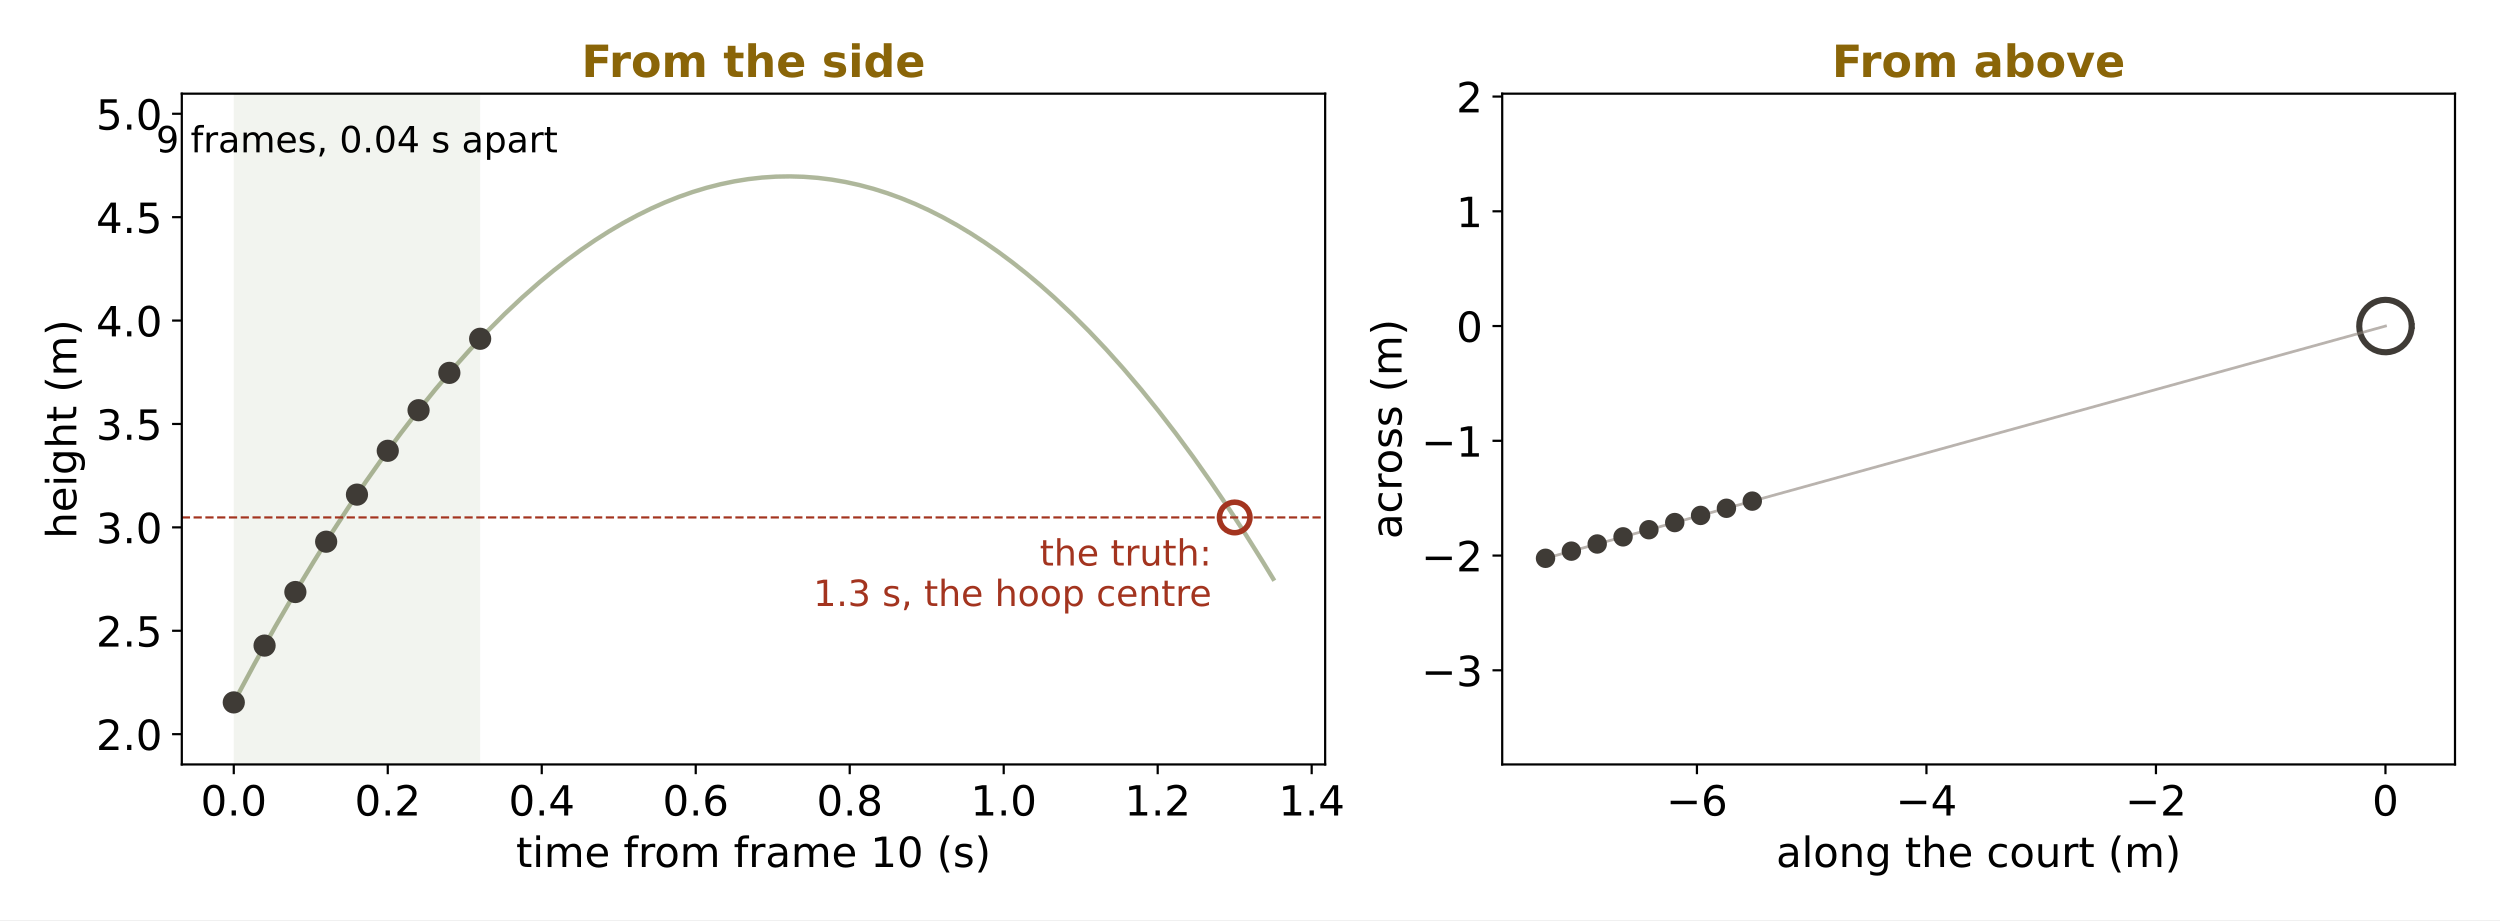
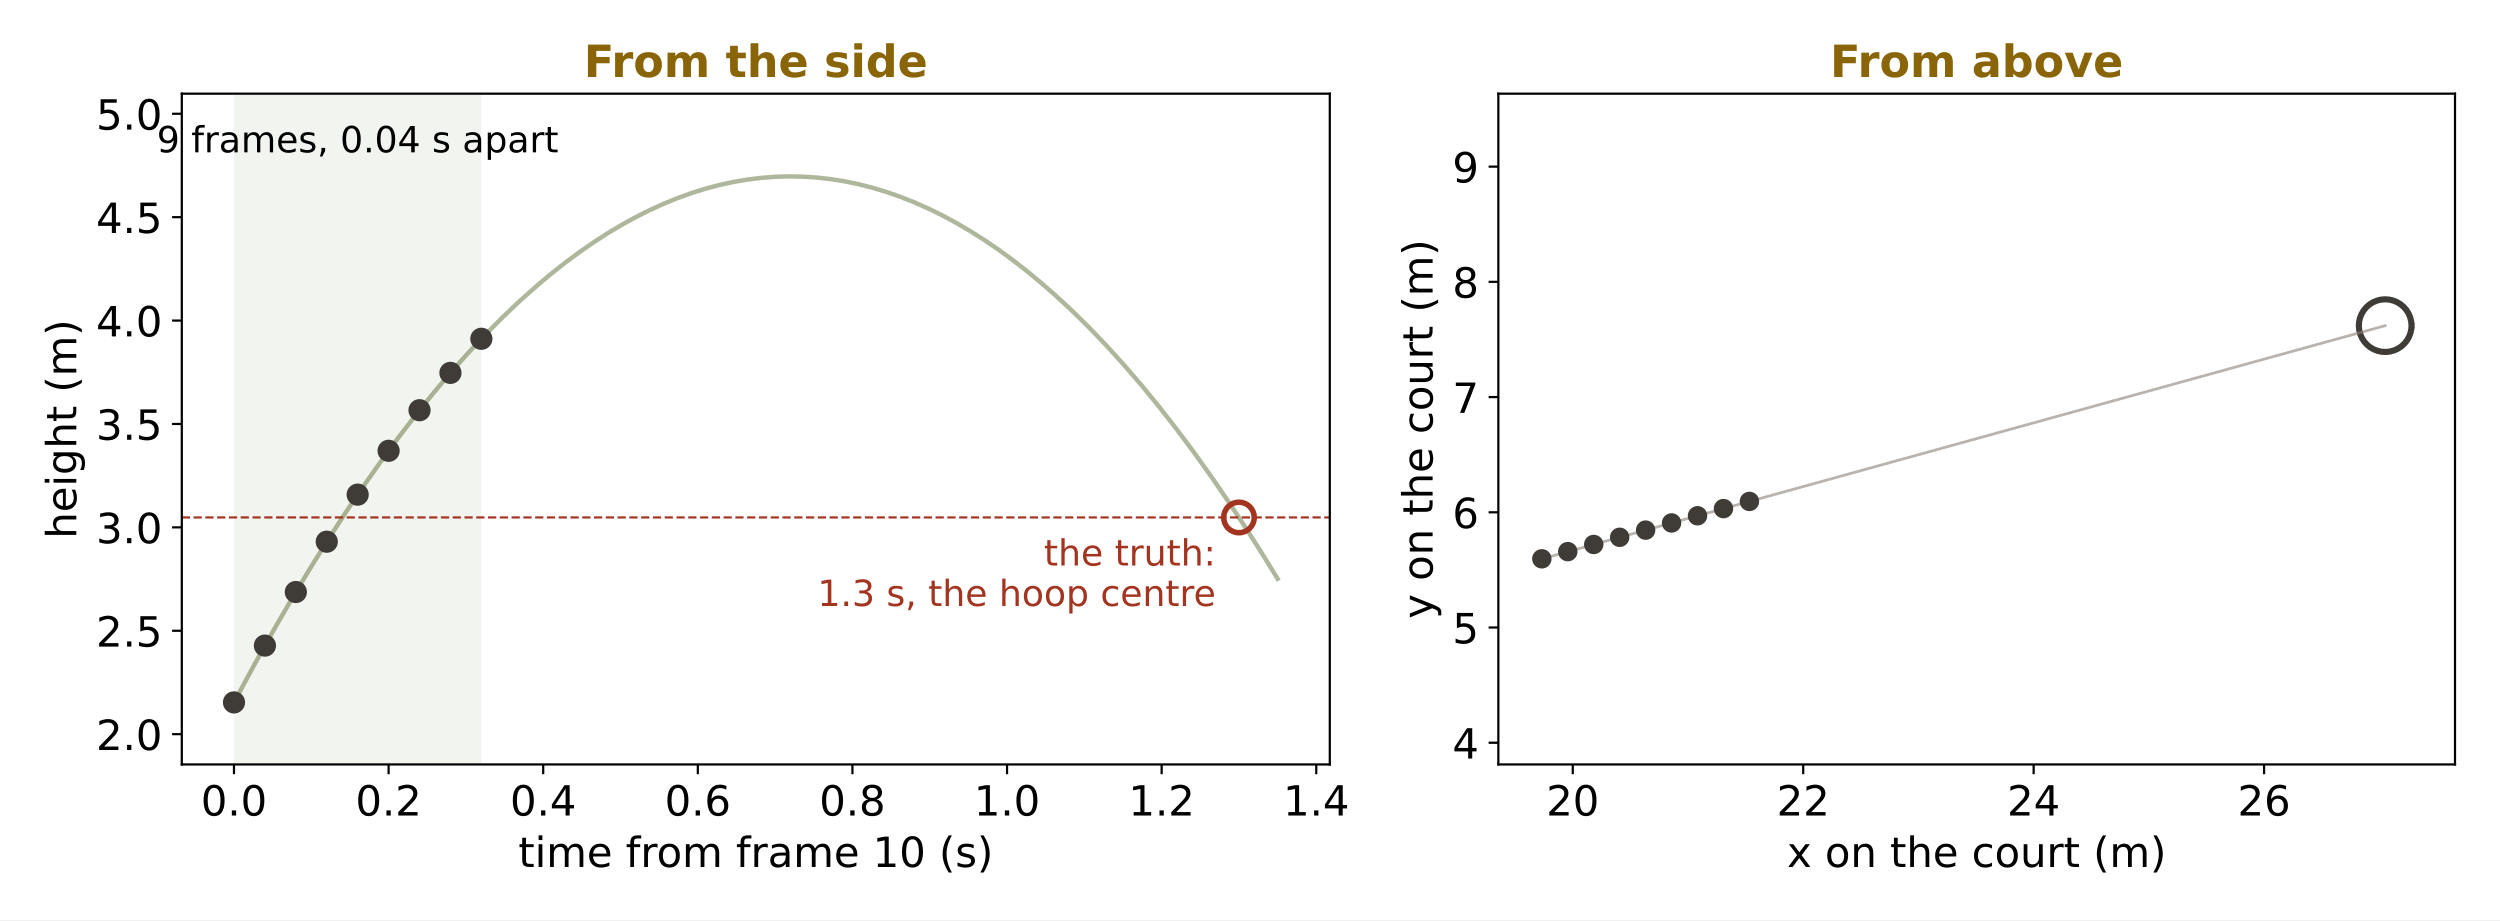
<svg xmlns="http://www.w3.org/2000/svg" xmlns:xlink="http://www.w3.org/1999/xlink" width="900pt" height="331.2pt" viewBox="0 0 900 331.2" version="1.1">
  <defs>
    <style type="text/css">*{stroke-linejoin: round; stroke-linecap: butt}</style>
  </defs>
  <g id="figure_1">
    <g id="patch_1">
      <path d="M 0 331.2  L 900 331.2  L 900 0  L 0 0  z " style="fill: #ffffff" />
    </g>
    <g id="axes_1">
      <g id="patch_2">
-         <path d="M 65.45 275.2  L 477.055 275.2  L 477.055 33.72  L 65.45 33.72  z " style="fill: #ffffff" />
+         <path d="M 65.45 275.2  L 478.725 275.2  L 478.725 33.72  L 65.45 33.72  z " style="fill: #ffffff" />
      </g>
      <g id="patch_3">
-         <path d="M 84.159 275.2  L 84.159 33.72  L 172.855 33.72  L 172.855 275.2  z " clip-path="url(#pc2a2aefcd4)" style="fill: #5f7038; opacity: 0.08" />
+         <path d="M 84.235 275.2  L 84.235 33.72  L 173.291 33.72  L 173.291 275.2  z " clip-path="url(#p730a4f634d)" style="fill: #5f7038; opacity: 0.08" />
      </g>
      <g id="matplotlib.axis_1">
        <g id="xtick_1">
          <g id="line2d_1">
            <defs>
-               <path id="m83bdca5768" d="M 0 0  L 0 3.5  " style="stroke: #000000; stroke-width: 0.8" />
+               <path id="m0d56bc822f" d="M 0 0  L 0 3.5  " style="stroke: #000000; stroke-width: 0.8" />
            </defs>
            <g>
-               <use xlink:href="#m83bdca5768" x="84.159" y="275.2" style="stroke: #000000; stroke-width: 0.8" />
+               <use xlink:href="#m0d56bc822f" x="84.235" y="275.2" style="stroke: #000000; stroke-width: 0.8" />
            </g>
          </g>
          <g id="text_1">
-             <text style="font: 15px 'DejaVu Sans', 'Bitstream Vera Sans', 'Computer Modern Sans Serif', 'Lucida Grande', 'Verdana', 'Geneva', 'Lucid', 'Arial', 'Helvetica', 'Avant Garde', sans-serif; text-anchor: middle" x="84.159" y="293.598" transform="rotate(-0 84.15934 293.5977)">0.0</text>
+             <text style="font: 15px 'DejaVu Sans', 'Bitstream Vera Sans', 'Computer Modern Sans Serif', 'Lucida Grande', 'Verdana', 'Geneva', 'Lucid', 'Arial', 'Helvetica', 'Avant Garde', sans-serif; text-anchor: middle" x="84.235" y="293.598" transform="rotate(-0 84.23521 293.5977)">0.0</text>
          </g>
        </g>
        <g id="xtick_2">
          <g id="line2d_2">
            <g>
-               <use xlink:href="#m83bdca5768" x="139.594" y="275.2" style="stroke: #000000; stroke-width: 0.8" />
+               <use xlink:href="#m0d56bc822f" x="139.895" y="275.2" style="stroke: #000000; stroke-width: 0.8" />
            </g>
          </g>
          <g id="text_2">
-             <text style="font: 15px 'DejaVu Sans', 'Bitstream Vera Sans', 'Computer Modern Sans Serif', 'Lucida Grande', 'Verdana', 'Geneva', 'Lucid', 'Arial', 'Helvetica', 'Avant Garde', sans-serif; text-anchor: middle" x="139.594" y="293.598" transform="rotate(-0 139.5944 293.5977)">0.2</text>
+             <text style="font: 15px 'DejaVu Sans', 'Bitstream Vera Sans', 'Computer Modern Sans Serif', 'Lucida Grande', 'Verdana', 'Geneva', 'Lucid', 'Arial', 'Helvetica', 'Avant Garde', sans-serif; text-anchor: middle" x="139.895" y="293.598" transform="rotate(-0 139.8951 293.5977)">0.2</text>
          </g>
        </g>
        <g id="xtick_3">
          <g id="line2d_3">
            <g>
-               <use xlink:href="#m83bdca5768" x="195.029" y="275.2" style="stroke: #000000; stroke-width: 0.8" />
+               <use xlink:href="#m0d56bc822f" x="195.555" y="275.2" style="stroke: #000000; stroke-width: 0.8" />
            </g>
          </g>
          <g id="text_3">
-             <text style="font: 15px 'DejaVu Sans', 'Bitstream Vera Sans', 'Computer Modern Sans Serif', 'Lucida Grande', 'Verdana', 'Geneva', 'Lucid', 'Arial', 'Helvetica', 'Avant Garde', sans-serif; text-anchor: middle" x="195.029" y="293.598" transform="rotate(-0 195.0295 293.5977)">0.4</text>
+             <text style="font: 15px 'DejaVu Sans', 'Bitstream Vera Sans', 'Computer Modern Sans Serif', 'Lucida Grande', 'Verdana', 'Geneva', 'Lucid', 'Arial', 'Helvetica', 'Avant Garde', sans-serif; text-anchor: middle" x="195.555" y="293.598" transform="rotate(-0 195.5549 293.5977)">0.4</text>
          </g>
        </g>
        <g id="xtick_4">
          <g id="line2d_4">
            <g>
-               <use xlink:href="#m83bdca5768" x="250.465" y="275.2" style="stroke: #000000; stroke-width: 0.8" />
+               <use xlink:href="#m0d56bc822f" x="251.215" y="275.2" style="stroke: #000000; stroke-width: 0.8" />
            </g>
          </g>
          <g id="text_4">
-             <text style="font: 15px 'DejaVu Sans', 'Bitstream Vera Sans', 'Computer Modern Sans Serif', 'Lucida Grande', 'Verdana', 'Geneva', 'Lucid', 'Arial', 'Helvetica', 'Avant Garde', sans-serif; text-anchor: middle" x="250.465" y="293.598" transform="rotate(-0 250.4646 293.5977)">0.6</text>
+             <text style="font: 15px 'DejaVu Sans', 'Bitstream Vera Sans', 'Computer Modern Sans Serif', 'Lucida Grande', 'Verdana', 'Geneva', 'Lucid', 'Arial', 'Helvetica', 'Avant Garde', sans-serif; text-anchor: middle" x="251.215" y="293.598" transform="rotate(-0 251.2148 293.5977)">0.6</text>
          </g>
        </g>
        <g id="xtick_5">
          <g id="line2d_5">
            <g>
-               <use xlink:href="#m83bdca5768" x="305.9" y="275.2" style="stroke: #000000; stroke-width: 0.8" />
+               <use xlink:href="#m0d56bc822f" x="306.875" y="275.2" style="stroke: #000000; stroke-width: 0.8" />
            </g>
          </g>
          <g id="text_5">
-             <text style="font: 15px 'DejaVu Sans', 'Bitstream Vera Sans', 'Computer Modern Sans Serif', 'Lucida Grande', 'Verdana', 'Geneva', 'Lucid', 'Arial', 'Helvetica', 'Avant Garde', sans-serif; text-anchor: middle" x="305.9" y="293.598" transform="rotate(-0 305.8997 293.5977)">0.8</text>
+             <text style="font: 15px 'DejaVu Sans', 'Bitstream Vera Sans', 'Computer Modern Sans Serif', 'Lucida Grande', 'Verdana', 'Geneva', 'Lucid', 'Arial', 'Helvetica', 'Avant Garde', sans-serif; text-anchor: middle" x="306.875" y="293.598" transform="rotate(-0 306.8747 293.5977)">0.8</text>
          </g>
        </g>
        <g id="xtick_6">
          <g id="line2d_6">
            <g>
-               <use xlink:href="#m83bdca5768" x="361.335" y="275.2" style="stroke: #000000; stroke-width: 0.8" />
+               <use xlink:href="#m0d56bc822f" x="362.535" y="275.2" style="stroke: #000000; stroke-width: 0.8" />
            </g>
          </g>
          <g id="text_6">
-             <text style="font: 15px 'DejaVu Sans', 'Bitstream Vera Sans', 'Computer Modern Sans Serif', 'Lucida Grande', 'Verdana', 'Geneva', 'Lucid', 'Arial', 'Helvetica', 'Avant Garde', sans-serif; text-anchor: middle" x="361.335" y="293.598" transform="rotate(-0 361.3347 293.5977)">1.0</text>
+             <text style="font: 15px 'DejaVu Sans', 'Bitstream Vera Sans', 'Computer Modern Sans Serif', 'Lucida Grande', 'Verdana', 'Geneva', 'Lucid', 'Arial', 'Helvetica', 'Avant Garde', sans-serif; text-anchor: middle" x="362.535" y="293.598" transform="rotate(-0 362.5346 293.5977)">1.0</text>
          </g>
        </g>
        <g id="xtick_7">
          <g id="line2d_7">
            <g>
-               <use xlink:href="#m83bdca5768" x="416.77" y="275.2" style="stroke: #000000; stroke-width: 0.8" />
+               <use xlink:href="#m0d56bc822f" x="418.194" y="275.2" style="stroke: #000000; stroke-width: 0.8" />
            </g>
          </g>
          <g id="text_7">
-             <text style="font: 15px 'DejaVu Sans', 'Bitstream Vera Sans', 'Computer Modern Sans Serif', 'Lucida Grande', 'Verdana', 'Geneva', 'Lucid', 'Arial', 'Helvetica', 'Avant Garde', sans-serif; text-anchor: middle" x="416.77" y="293.598" transform="rotate(-0 416.7698 293.5977)">1.2</text>
+             <text style="font: 15px 'DejaVu Sans', 'Bitstream Vera Sans', 'Computer Modern Sans Serif', 'Lucida Grande', 'Verdana', 'Geneva', 'Lucid', 'Arial', 'Helvetica', 'Avant Garde', sans-serif; text-anchor: middle" x="418.194" y="293.598" transform="rotate(-0 418.1944 293.5977)">1.2</text>
          </g>
        </g>
        <g id="xtick_8">
          <g id="line2d_8">
            <g>
-               <use xlink:href="#m83bdca5768" x="472.205" y="275.2" style="stroke: #000000; stroke-width: 0.8" />
+               <use xlink:href="#m0d56bc822f" x="473.854" y="275.2" style="stroke: #000000; stroke-width: 0.8" />
            </g>
          </g>
          <g id="text_8">
-             <text style="font: 15px 'DejaVu Sans', 'Bitstream Vera Sans', 'Computer Modern Sans Serif', 'Lucida Grande', 'Verdana', 'Geneva', 'Lucid', 'Arial', 'Helvetica', 'Avant Garde', sans-serif; text-anchor: middle" x="472.205" y="293.598" transform="rotate(-0 472.2049 293.5977)">1.4</text>
+             <text style="font: 15px 'DejaVu Sans', 'Bitstream Vera Sans', 'Computer Modern Sans Serif', 'Lucida Grande', 'Verdana', 'Geneva', 'Lucid', 'Arial', 'Helvetica', 'Avant Garde', sans-serif; text-anchor: middle" x="473.854" y="293.598" transform="rotate(-0 473.8543 293.5977)">1.4</text>
          </g>
        </g>
        <g id="text_9">
-           <text style="font: 15px 'DejaVu Sans', 'Bitstream Vera Sans', 'Computer Modern Sans Serif', 'Lucida Grande', 'Verdana', 'Geneva', 'Lucid', 'Arial', 'Helvetica', 'Avant Garde', sans-serif; text-anchor: middle" x="271.253" y="312.115" transform="rotate(-0 271.2527 312.1148)">time from frame 10 (s)</text>
+           <text style="font: 15px 'DejaVu Sans', 'Bitstream Vera Sans', 'Computer Modern Sans Serif', 'Lucida Grande', 'Verdana', 'Geneva', 'Lucid', 'Arial', 'Helvetica', 'Avant Garde', sans-serif; text-anchor: middle" x="272.087" y="312.115" transform="rotate(-0 272.0873 312.1148)">time from frame 10 (s)</text>
        </g>
      </g>
      <g id="matplotlib.axis_2">
        <g id="ytick_1">
          <g id="line2d_9">
            <defs>
-               <path id="m810414bb40" d="M 0 0  L -3.5 0  " style="stroke: #000000; stroke-width: 0.8" />
+               <path id="me3e5ea6630" d="M 0 0  L -3.5 0  " style="stroke: #000000; stroke-width: 0.8" />
            </defs>
            <g>
-               <use xlink:href="#m810414bb40" x="65.45" y="264.301" style="stroke: #000000; stroke-width: 0.8" />
+               <use xlink:href="#me3e5ea6630" x="65.45" y="264.301" style="stroke: #000000; stroke-width: 0.8" />
            </g>
          </g>
          <g id="text_10">
            <text style="font: 15px 'DejaVu Sans', 'Bitstream Vera Sans', 'Computer Modern Sans Serif', 'Lucida Grande', 'Verdana', 'Geneva', 'Lucid', 'Arial', 'Helvetica', 'Avant Garde', sans-serif; text-anchor: end" x="58.45" y="270" transform="rotate(-0 58.45 269.9999)">2.0</text>
          </g>
        </g>
        <g id="ytick_2">
          <g id="line2d_10">
            <g>
-               <use xlink:href="#m810414bb40" x="65.45" y="227.078" style="stroke: #000000; stroke-width: 0.8" />
+               <use xlink:href="#me3e5ea6630" x="65.45" y="227.078" style="stroke: #000000; stroke-width: 0.8" />
            </g>
          </g>
          <g id="text_11">
            <text style="font: 15px 'DejaVu Sans', 'Bitstream Vera Sans', 'Computer Modern Sans Serif', 'Lucida Grande', 'Verdana', 'Geneva', 'Lucid', 'Arial', 'Helvetica', 'Avant Garde', sans-serif; text-anchor: end" x="58.45" y="232.777" transform="rotate(-0 58.45 232.7769)">2.5</text>
          </g>
        </g>
        <g id="ytick_3">
          <g id="line2d_11">
            <g>
-               <use xlink:href="#m810414bb40" x="65.45" y="189.855" style="stroke: #000000; stroke-width: 0.8" />
+               <use xlink:href="#me3e5ea6630" x="65.45" y="189.855" style="stroke: #000000; stroke-width: 0.8" />
            </g>
          </g>
          <g id="text_12">
            <text style="font: 15px 'DejaVu Sans', 'Bitstream Vera Sans', 'Computer Modern Sans Serif', 'Lucida Grande', 'Verdana', 'Geneva', 'Lucid', 'Arial', 'Helvetica', 'Avant Garde', sans-serif; text-anchor: end" x="58.45" y="195.554" transform="rotate(-0 58.45 195.5538)">3.0</text>
          </g>
        </g>
        <g id="ytick_4">
          <g id="line2d_12">
            <g>
-               <use xlink:href="#m810414bb40" x="65.45" y="152.632" style="stroke: #000000; stroke-width: 0.8" />
+               <use xlink:href="#me3e5ea6630" x="65.45" y="152.632" style="stroke: #000000; stroke-width: 0.8" />
            </g>
          </g>
          <g id="text_13">
            <text style="font: 15px 'DejaVu Sans', 'Bitstream Vera Sans', 'Computer Modern Sans Serif', 'Lucida Grande', 'Verdana', 'Geneva', 'Lucid', 'Arial', 'Helvetica', 'Avant Garde', sans-serif; text-anchor: end" x="58.45" y="158.331" transform="rotate(-0 58.45 158.3307)">3.5</text>
          </g>
        </g>
        <g id="ytick_5">
          <g id="line2d_13">
            <g>
-               <use xlink:href="#m810414bb40" x="65.45" y="115.409" style="stroke: #000000; stroke-width: 0.8" />
+               <use xlink:href="#me3e5ea6630" x="65.45" y="115.409" style="stroke: #000000; stroke-width: 0.8" />
            </g>
          </g>
          <g id="text_14">
            <text style="font: 15px 'DejaVu Sans', 'Bitstream Vera Sans', 'Computer Modern Sans Serif', 'Lucida Grande', 'Verdana', 'Geneva', 'Lucid', 'Arial', 'Helvetica', 'Avant Garde', sans-serif; text-anchor: end" x="58.45" y="121.108" transform="rotate(-0 58.45 121.1077)">4.0</text>
          </g>
        </g>
        <g id="ytick_6">
          <g id="line2d_14">
            <g>
-               <use xlink:href="#m810414bb40" x="65.45" y="78.186" style="stroke: #000000; stroke-width: 0.8" />
+               <use xlink:href="#me3e5ea6630" x="65.45" y="78.186" style="stroke: #000000; stroke-width: 0.8" />
            </g>
          </g>
          <g id="text_15">
            <text style="font: 15px 'DejaVu Sans', 'Bitstream Vera Sans', 'Computer Modern Sans Serif', 'Lucida Grande', 'Verdana', 'Geneva', 'Lucid', 'Arial', 'Helvetica', 'Avant Garde', sans-serif; text-anchor: end" x="58.45" y="83.885" transform="rotate(-0 58.45 83.88461)">4.5</text>
          </g>
        </g>
        <g id="ytick_7">
          <g id="line2d_15">
            <g>
-               <use xlink:href="#m810414bb40" x="65.45" y="40.963" style="stroke: #000000; stroke-width: 0.8" />
+               <use xlink:href="#me3e5ea6630" x="65.45" y="40.963" style="stroke: #000000; stroke-width: 0.8" />
            </g>
          </g>
          <g id="text_16">
            <text style="font: 15px 'DejaVu Sans', 'Bitstream Vera Sans', 'Computer Modern Sans Serif', 'Lucida Grande', 'Verdana', 'Geneva', 'Lucid', 'Arial', 'Helvetica', 'Avant Garde', sans-serif; text-anchor: end" x="58.45" y="46.662" transform="rotate(-0 58.45 46.66155)">5.0</text>
          </g>
        </g>
        <g id="text_17">
          <text style="font: 15px 'DejaVu Sans', 'Bitstream Vera Sans', 'Computer Modern Sans Serif', 'Lucida Grande', 'Verdana', 'Geneva', 'Lucid', 'Arial', 'Helvetica', 'Avant Garde', sans-serif; text-anchor: middle" x="27.476" y="154.46" transform="rotate(-90 27.47578 154.46)">height (m)</text>
        </g>
      </g>
      <g id="line2d_16">
-         <path d="M 84.159 252.866  L 91.668 238.887  L 99.177 225.443  L 106.686 212.536  L 112.943 202.189  L 119.2 192.214  L 125.458 182.612  L 131.715 173.381  L 137.972 164.523  L 144.229 156.037  L 150.487 147.924  L 156.744 140.182  L 163.001 132.813  L 169.259 125.816  L 175.516 119.191  L 181.773 112.939  L 188.031 107.058  L 194.288 101.55  L 199.294 97.411  L 204.3 93.511  L 209.305 89.849  L 214.311 86.425  L 219.317 83.239  L 224.323 80.291  L 229.329 77.582  L 234.335 75.111  L 239.34 72.878  L 244.346 70.883  L 249.352 69.126  L 254.358 67.608  L 259.364 66.328  L 264.37 65.286  L 269.376 64.482  L 274.381 63.917  L 279.387 63.589  L 284.393 63.5  L 289.399 63.649  L 294.405 64.037  L 299.411 64.662  L 304.416 65.526  L 309.422 66.628  L 314.428 67.968  L 319.434 69.547  L 324.44 71.363  L 329.446 73.418  L 334.451 75.711  L 339.457 78.242  L 344.463 81.011  L 349.469 84.019  L 354.475 87.265  L 359.481 90.749  L 364.487 94.471  L 369.492 98.432  L 374.498 102.63  L 379.504 107.067  L 385.761 112.948  L 392.019 119.201  L 398.276 125.827  L 404.533 132.825  L 410.791 140.194  L 417.048 147.936  L 423.305 156.051  L 429.563 164.537  L 435.82 173.396  L 442.077 182.627  L 448.334 192.23  L 454.592 202.205  L 458.346 208.369  L 458.346 208.369  " clip-path="url(#pc2a2aefcd4)" style="fill: none; stroke: #5f7038; stroke-opacity: 0.5; stroke-width: 1.6; stroke-linecap: square" />
+         <path d="M 84.235 252.866  L 91.774 238.887  L 99.314 225.443  L 105.596 214.65  L 111.879 204.228  L 118.162 194.179  L 124.444 184.502  L 130.727 175.198  L 137.01 166.265  L 143.292 157.705  L 149.575 149.517  L 155.858 141.701  L 162.14 134.257  L 168.423 127.186  L 174.706 120.486  L 180.988 114.159  L 187.271 108.204  L 193.554 102.622  L 198.58 98.423  L 203.606 94.464  L 208.632 90.742  L 213.658 87.258  L 218.685 84.013  L 223.711 81.006  L 228.737 78.237  L 233.763 75.706  L 238.789 73.414  L 243.815 71.359  L 248.841 69.543  L 253.868 67.965  L 258.894 66.626  L 263.92 65.524  L 268.946 64.661  L 273.972 64.036  L 278.998 63.649  L 284.024 63.5  L 289.051 63.59  L 294.077 63.918  L 299.103 64.484  L 304.129 65.288  L 309.155 66.33  L 314.181 67.611  L 319.207 69.13  L 324.233 70.887  L 329.26 72.882  L 334.286 75.115  L 339.312 77.587  L 344.338 80.297  L 349.364 83.245  L 354.39 86.431  L 359.416 89.856  L 364.443 93.518  L 369.469 97.419  L 374.495 101.558  L 379.521 105.936  L 385.804 111.742  L 392.086 117.921  L 398.369 124.472  L 404.652 131.395  L 410.934 138.691  L 417.217 146.358  L 423.5 154.398  L 429.782 162.81  L 436.065 171.594  L 442.348 180.751  L 448.631 190.279  L 454.913 200.18  L 459.939 208.369  L 459.939 208.369  " clip-path="url(#p730a4f634d)" style="fill: none; stroke: #5f7038; stroke-opacity: 0.5; stroke-width: 1.6; stroke-linecap: square" />
      </g>
      <g id="line2d_17">
        <defs>
-           <path id="mb8d3b32d25" d="M 0 3.5  C 0.928 3.5 1.819 3.131 2.475 2.475  C 3.131 1.819 3.5 0.928 3.5 0  C 3.5 -0.928 3.131 -1.819 2.475 -2.475  C 1.819 -3.131 0.928 -3.5 0 -3.5  C -0.928 -3.5 -1.819 -3.131 -2.475 -2.475  C -3.131 -1.819 -3.5 -0.928 -3.5 0  C -3.5 0.928 -3.131 1.819 -2.475 2.475  C -1.819 3.131 -0.928 3.5 0 3.5  z " style="stroke: #3f3b36" />
+           <path id="m21674c25de" d="M 0 3.5  C 0.928 3.5 1.819 3.131 2.475 2.475  C 3.131 1.819 3.5 0.928 3.5 0  C 3.5 -0.928 3.131 -1.819 2.475 -2.475  C 1.819 -3.131 0.928 -3.5 0 -3.5  C -0.928 -3.5 -1.819 -3.131 -2.475 -2.475  C -3.131 -1.819 -3.5 -0.928 -3.5 0  C -3.5 0.928 -3.131 1.819 -2.475 2.475  C -1.819 3.131 -0.928 3.5 0 3.5  z " style="stroke: #3f3b36" />
        </defs>
-         <g clip-path="url(#pc2a2aefcd4)">
-           <use xlink:href="#mb8d3b32d25" x="84.159" y="252.866" style="fill: #3f3b36; stroke: #3f3b36" />
-           <use xlink:href="#mb8d3b32d25" x="95.246" y="232.413" style="fill: #3f3b36; stroke: #3f3b36" />
-           <use xlink:href="#mb8d3b32d25" x="106.333" y="213.129" style="fill: #3f3b36; stroke: #3f3b36" />
-           <use xlink:href="#mb8d3b32d25" x="117.42" y="195.013" style="fill: #3f3b36; stroke: #3f3b36" />
-           <use xlink:href="#mb8d3b32d25" x="128.507" y="178.066" style="fill: #3f3b36; stroke: #3f3b36" />
-           <use xlink:href="#mb8d3b32d25" x="139.594" y="162.288" style="fill: #3f3b36; stroke: #3f3b36" />
-           <use xlink:href="#mb8d3b32d25" x="150.681" y="147.677" style="fill: #3f3b36; stroke: #3f3b36" />
-           <use xlink:href="#mb8d3b32d25" x="161.768" y="134.236" style="fill: #3f3b36; stroke: #3f3b36" />
-           <use xlink:href="#mb8d3b32d25" x="172.855" y="121.962" style="fill: #3f3b36; stroke: #3f3b36" />
+         <g clip-path="url(#p730a4f634d)">
+           <use xlink:href="#m21674c25de" x="84.235" y="252.866" style="fill: #3f3b36; stroke: #3f3b36" />
+           <use xlink:href="#m21674c25de" x="95.367" y="232.413" style="fill: #3f3b36; stroke: #3f3b36" />
+           <use xlink:href="#m21674c25de" x="106.499" y="213.129" style="fill: #3f3b36; stroke: #3f3b36" />
+           <use xlink:href="#m21674c25de" x="117.631" y="195.013" style="fill: #3f3b36; stroke: #3f3b36" />
+           <use xlink:href="#m21674c25de" x="128.763" y="178.066" style="fill: #3f3b36; stroke: #3f3b36" />
+           <use xlink:href="#m21674c25de" x="139.895" y="162.288" style="fill: #3f3b36; stroke: #3f3b36" />
+           <use xlink:href="#m21674c25de" x="151.027" y="147.677" style="fill: #3f3b36; stroke: #3f3b36" />
+           <use xlink:href="#m21674c25de" x="162.159" y="134.236" style="fill: #3f3b36; stroke: #3f3b36" />
+           <use xlink:href="#m21674c25de" x="173.291" y="121.962" style="fill: #3f3b36; stroke: #3f3b36" />
        </g>
      </g>
      <g id="line2d_18">
-         <path d="M 65.45 186.282  L 477.055 186.282  " clip-path="url(#pc2a2aefcd4)" style="fill: none; stroke-dasharray: 2.96,1.28; stroke-dashoffset: 0; stroke: #a3341f; stroke-width: 0.8" />
+         <path d="M 65.45 186.282  L 478.725 186.282  " clip-path="url(#p730a4f634d)" style="fill: none; stroke-dasharray: 2.96,1.28; stroke-dashoffset: 0; stroke: #a3341f; stroke-width: 0.8" />
      </g>
      <g id="line2d_19">
        <defs>
-           <path id="mbd91f456af" d="M 0 5.5  C 1.459 5.5 2.858 4.92 3.889 3.889  C 4.92 2.858 5.5 1.459 5.5 0  C 5.5 -1.459 4.92 -2.858 3.889 -3.889  C 2.858 -4.92 1.459 -5.5 0 -5.5  C -1.459 -5.5 -2.858 -4.92 -3.889 -3.889  C -4.92 -2.858 -5.5 -1.459 -5.5 0  C -5.5 1.459 -4.92 2.858 -3.889 3.889  C -2.858 4.92 -1.459 5.5 0 5.5  z " style="stroke: #a3341f; stroke-width: 2" />
+           <path id="m03cb1b431d" d="M 0 5.5  C 1.459 5.5 2.858 4.92 3.889 3.889  C 4.92 2.858 5.5 1.459 5.5 0  C 5.5 -1.459 4.92 -2.858 3.889 -3.889  C 2.858 -4.92 1.459 -5.5 0 -5.5  C -1.459 -5.5 -2.858 -4.92 -3.889 -3.889  C -4.92 -2.858 -5.5 -1.459 -5.5 0  C -5.5 1.459 -4.92 2.858 -3.889 3.889  C -2.858 4.92 -1.459 5.5 0 5.5  z " style="stroke: #a3341f; stroke-width: 2" />
        </defs>
-         <g clip-path="url(#pc2a2aefcd4)">
-           <use xlink:href="#mbd91f456af" x="444.487" y="186.282" style="fill-opacity: 0; stroke: #a3341f; stroke-width: 2" />
+         <g clip-path="url(#p730a4f634d)">
+           <use xlink:href="#m03cb1b431d" x="446.024" y="186.282" style="fill-opacity: 0; stroke: #a3341f; stroke-width: 2" />
        </g>
      </g>
      <g id="patch_4">
        <path d="M 65.45 275.2  L 65.45 33.72  " style="fill: none; stroke: #000000; stroke-width: 0.8; stroke-linejoin: miter; stroke-linecap: square" />
      </g>
      <g id="patch_5">
-         <path d="M 477.055 275.2  L 477.055 33.72  " style="fill: none; stroke: #000000; stroke-width: 0.8; stroke-linejoin: miter; stroke-linecap: square" />
+         <path d="M 478.725 275.2  L 478.725 33.72  " style="fill: none; stroke: #000000; stroke-width: 0.8; stroke-linejoin: miter; stroke-linecap: square" />
      </g>
      <g id="patch_6">
-         <path d="M 65.45 275.2  L 477.055 275.2  " style="fill: none; stroke: #000000; stroke-width: 0.8; stroke-linejoin: miter; stroke-linecap: square" />
+         <path d="M 65.45 275.2  L 478.725 275.2  " style="fill: none; stroke: #000000; stroke-width: 0.8; stroke-linejoin: miter; stroke-linecap: square" />
      </g>
      <g id="patch_7">
-         <path d="M 65.45 33.72  L 477.055 33.72  " style="fill: none; stroke: #000000; stroke-width: 0.8; stroke-linejoin: miter; stroke-linecap: square" />
+         <path d="M 65.45 33.72  L 478.725 33.72  " style="fill: none; stroke: #000000; stroke-width: 0.8; stroke-linejoin: miter; stroke-linecap: square" />
      </g>
      <g id="text_18">
-         <text style="font: 13px 'DejaVu Sans', 'Bitstream Vera Sans', 'Computer Modern Sans Serif', 'Lucida Grande', 'Verdana', 'Geneva', 'Lucid', 'Arial', 'Helvetica', 'Avant Garde', sans-serif; text-anchor: middle" x="128.507" y="54.839" transform="rotate(-0 128.5074 54.83917)">9 frames, 0.04 s apart</text>
+         <text style="font: 13px 'DejaVu Sans', 'Bitstream Vera Sans', 'Computer Modern Sans Serif', 'Lucida Grande', 'Verdana', 'Geneva', 'Lucid', 'Arial', 'Helvetica', 'Avant Garde', sans-serif; text-anchor: middle" x="128.763" y="54.839" transform="rotate(-0 128.7631 54.83917)">9 frames, 0.04 s apart</text>
      </g>
      <g id="text_19">
-         <text style="fill: #a3341f; font: 13px 'DejaVu Sans', 'Bitstream Vera Sans', 'Computer Modern Sans Serif', 'Lucida Grande', 'Verdana', 'Geneva', 'Lucid', 'Arial', 'Helvetica', 'Avant Garde', sans-serif" transform="translate(374.3124 203.6041)">the truth:</text>
-         <text style="fill: #a3341f; font: 13px 'DejaVu Sans', 'Bitstream Vera Sans', 'Computer Modern Sans Serif', 'Lucida Grande', 'Verdana', 'Geneva', 'Lucid', 'Arial', 'Helvetica', 'Avant Garde', sans-serif" transform="translate(292.8004 218.1613)">1.3 s, the hoop centre</text>
+         <text style="fill: #a3341f; font: 13px 'DejaVu Sans', 'Bitstream Vera Sans', 'Computer Modern Sans Serif', 'Lucida Grande', 'Verdana', 'Geneva', 'Lucid', 'Arial', 'Helvetica', 'Avant Garde', sans-serif" transform="translate(375.8157 203.6041)">the truth:</text>
+         <text style="fill: #a3341f; font: 13px 'DejaVu Sans', 'Bitstream Vera Sans', 'Computer Modern Sans Serif', 'Lucida Grande', 'Verdana', 'Geneva', 'Lucid', 'Arial', 'Helvetica', 'Avant Garde', sans-serif" transform="translate(294.3037 218.1613)">1.3 s, the hoop centre</text>
      </g>
      <g id="text_20">
-         <text style="fill: #8a6508; font: 700 16px 'DejaVu Sans', 'Bitstream Vera Sans', 'Computer Modern Sans Serif', 'Lucida Grande', 'Verdana', 'Geneva', 'Lucid', 'Arial', 'Helvetica', 'Avant Garde', sans-serif; text-anchor: middle" x="271.253" y="27.72" transform="rotate(-0 271.2527 27.72)">From the side</text>
+         <text style="fill: #8a6508; font: 700 16px 'DejaVu Sans', 'Bitstream Vera Sans', 'Computer Modern Sans Serif', 'Lucida Grande', 'Verdana', 'Geneva', 'Lucid', 'Arial', 'Helvetica', 'Avant Garde', sans-serif; text-anchor: middle" x="272.087" y="27.72" transform="rotate(-0 272.0873 27.72)">From the side</text>
      </g>
    </g>
    <g id="axes_2">
      <g id="patch_8">
-         <path d="M 540.795 275.2  L 883.8 275.2  L 883.8 33.72  L 540.795 33.72  z " style="fill: #ffffff" />
+         <path d="M 539.405 275.2  L 883.8 275.2  L 883.8 33.72  L 539.405 33.72  z " style="fill: #ffffff" />
      </g>
      <g id="matplotlib.axis_3">
        <g id="xtick_9">
          <g id="line2d_20">
            <g>
-               <use xlink:href="#m83bdca5768" x="610.897" y="275.2" style="stroke: #000000; stroke-width: 0.8" />
+               <use xlink:href="#m0d56bc822f" x="566.196" y="275.2" style="stroke: #000000; stroke-width: 0.8" />
            </g>
          </g>
          <g id="text_21">
-             <text style="font: 15px 'DejaVu Sans', 'Bitstream Vera Sans', 'Computer Modern Sans Serif', 'Lucida Grande', 'Verdana', 'Geneva', 'Lucid', 'Arial', 'Helvetica', 'Avant Garde', sans-serif; text-anchor: middle" x="610.897" y="293.598" transform="rotate(-0 610.8969 293.5977)">−6</text>
+             <text style="font: 15px 'DejaVu Sans', 'Bitstream Vera Sans', 'Computer Modern Sans Serif', 'Lucida Grande', 'Verdana', 'Geneva', 'Lucid', 'Arial', 'Helvetica', 'Avant Garde', sans-serif; text-anchor: middle" x="566.196" y="293.598" transform="rotate(-0 566.196 293.5977)">20</text>
          </g>
        </g>
        <g id="xtick_10">
          <g id="line2d_21">
            <g>
-               <use xlink:href="#m83bdca5768" x="693.52" y="275.2" style="stroke: #000000; stroke-width: 0.8" />
+               <use xlink:href="#m0d56bc822f" x="649.154" y="275.2" style="stroke: #000000; stroke-width: 0.8" />
            </g>
          </g>
          <g id="text_22">
-             <text style="font: 15px 'DejaVu Sans', 'Bitstream Vera Sans', 'Computer Modern Sans Serif', 'Lucida Grande', 'Verdana', 'Geneva', 'Lucid', 'Arial', 'Helvetica', 'Avant Garde', sans-serif; text-anchor: middle" x="693.52" y="293.598" transform="rotate(-0 693.5196 293.5977)">−4</text>
+             <text style="font: 15px 'DejaVu Sans', 'Bitstream Vera Sans', 'Computer Modern Sans Serif', 'Lucida Grande', 'Verdana', 'Geneva', 'Lucid', 'Arial', 'Helvetica', 'Avant Garde', sans-serif; text-anchor: middle" x="649.154" y="293.598" transform="rotate(-0 649.1537 293.5977)">22</text>
          </g>
        </g>
        <g id="xtick_11">
          <g id="line2d_22">
            <g>
-               <use xlink:href="#m83bdca5768" x="776.142" y="275.2" style="stroke: #000000; stroke-width: 0.8" />
+               <use xlink:href="#m0d56bc822f" x="732.112" y="275.2" style="stroke: #000000; stroke-width: 0.8" />
            </g>
          </g>
          <g id="text_23">
-             <text style="font: 15px 'DejaVu Sans', 'Bitstream Vera Sans', 'Computer Modern Sans Serif', 'Lucida Grande', 'Verdana', 'Geneva', 'Lucid', 'Arial', 'Helvetica', 'Avant Garde', sans-serif; text-anchor: middle" x="776.142" y="293.598" transform="rotate(-0 776.1424 293.5977)">−2</text>
+             <text style="font: 15px 'DejaVu Sans', 'Bitstream Vera Sans', 'Computer Modern Sans Serif', 'Lucida Grande', 'Verdana', 'Geneva', 'Lucid', 'Arial', 'Helvetica', 'Avant Garde', sans-serif; text-anchor: middle" x="732.112" y="293.598" transform="rotate(-0 732.1115 293.5977)">24</text>
          </g>
        </g>
        <g id="xtick_12">
          <g id="line2d_23">
            <g>
-               <use xlink:href="#m83bdca5768" x="858.765" y="275.2" style="stroke: #000000; stroke-width: 0.8" />
+               <use xlink:href="#m0d56bc822f" x="815.069" y="275.2" style="stroke: #000000; stroke-width: 0.8" />
            </g>
          </g>
          <g id="text_24">
-             <text style="font: 15px 'DejaVu Sans', 'Bitstream Vera Sans', 'Computer Modern Sans Serif', 'Lucida Grande', 'Verdana', 'Geneva', 'Lucid', 'Arial', 'Helvetica', 'Avant Garde', sans-serif; text-anchor: middle" x="858.765" y="293.598" transform="rotate(-0 858.7651 293.5977)">0</text>
+             <text style="font: 15px 'DejaVu Sans', 'Bitstream Vera Sans', 'Computer Modern Sans Serif', 'Lucida Grande', 'Verdana', 'Geneva', 'Lucid', 'Arial', 'Helvetica', 'Avant Garde', sans-serif; text-anchor: middle" x="815.069" y="293.598" transform="rotate(-0 815.0693 293.5977)">26</text>
          </g>
        </g>
        <g id="text_25">
-           <text style="font: 15px 'DejaVu Sans', 'Bitstream Vera Sans', 'Computer Modern Sans Serif', 'Lucida Grande', 'Verdana', 'Geneva', 'Lucid', 'Arial', 'Helvetica', 'Avant Garde', sans-serif; text-anchor: middle" x="712.298" y="312.115" transform="rotate(-0 712.2977 312.1148)">along the court (m)</text>
+           <text style="font: 15px 'DejaVu Sans', 'Bitstream Vera Sans', 'Computer Modern Sans Serif', 'Lucida Grande', 'Verdana', 'Geneva', 'Lucid', 'Arial', 'Helvetica', 'Avant Garde', sans-serif; text-anchor: middle" x="711.602" y="312.115" transform="rotate(-0 711.6023 312.1148)">x on the court (m)</text>
        </g>
      </g>
      <g id="matplotlib.axis_4">
        <g id="ytick_8">
          <g id="line2d_24">
            <g>
-               <use xlink:href="#m810414bb40" x="540.795" y="241.313" style="stroke: #000000; stroke-width: 0.8" />
+               <use xlink:href="#me3e5ea6630" x="539.405" y="267.382" style="stroke: #000000; stroke-width: 0.8" />
            </g>
          </g>
          <g id="text_26">
-             <text style="font: 15px 'DejaVu Sans', 'Bitstream Vera Sans', 'Computer Modern Sans Serif', 'Lucida Grande', 'Verdana', 'Geneva', 'Lucid', 'Arial', 'Helvetica', 'Avant Garde', sans-serif; text-anchor: end" x="533.795" y="247.012" transform="rotate(-0 533.7955 247.0117)">−3</text>
+             <text style="font: 15px 'DejaVu Sans', 'Bitstream Vera Sans', 'Computer Modern Sans Serif', 'Lucida Grande', 'Verdana', 'Geneva', 'Lucid', 'Arial', 'Helvetica', 'Avant Garde', sans-serif; text-anchor: end" x="532.405" y="273.081" transform="rotate(-0 532.4045 273.0808)">4</text>
          </g>
        </g>
        <g id="ytick_9">
          <g id="line2d_25">
            <g>
-               <use xlink:href="#m810414bb40" x="540.795" y="200.002" style="stroke: #000000; stroke-width: 0.8" />
+               <use xlink:href="#me3e5ea6630" x="539.405" y="225.903" style="stroke: #000000; stroke-width: 0.8" />
            </g>
          </g>
          <g id="text_27">
-             <text style="font: 15px 'DejaVu Sans', 'Bitstream Vera Sans', 'Computer Modern Sans Serif', 'Lucida Grande', 'Verdana', 'Geneva', 'Lucid', 'Arial', 'Helvetica', 'Avant Garde', sans-serif; text-anchor: end" x="533.795" y="205.7" transform="rotate(-0 533.7955 205.7003)">−2</text>
+             <text style="font: 15px 'DejaVu Sans', 'Bitstream Vera Sans', 'Computer Modern Sans Serif', 'Lucida Grande', 'Verdana', 'Geneva', 'Lucid', 'Arial', 'Helvetica', 'Avant Garde', sans-serif; text-anchor: end" x="532.405" y="231.602" transform="rotate(-0 532.4045 231.6019)">5</text>
          </g>
        </g>
        <g id="ytick_10">
          <g id="line2d_26">
            <g>
-               <use xlink:href="#m810414bb40" x="540.795" y="158.69" style="stroke: #000000; stroke-width: 0.8" />
+               <use xlink:href="#me3e5ea6630" x="539.405" y="184.424" style="stroke: #000000; stroke-width: 0.8" />
            </g>
          </g>
          <g id="text_28">
-             <text style="font: 15px 'DejaVu Sans', 'Bitstream Vera Sans', 'Computer Modern Sans Serif', 'Lucida Grande', 'Verdana', 'Geneva', 'Lucid', 'Arial', 'Helvetica', 'Avant Garde', sans-serif; text-anchor: end" x="533.795" y="164.389" transform="rotate(-0 533.7955 164.389)">−1</text>
+             <text style="font: 15px 'DejaVu Sans', 'Bitstream Vera Sans', 'Computer Modern Sans Serif', 'Lucida Grande', 'Verdana', 'Geneva', 'Lucid', 'Arial', 'Helvetica', 'Avant Garde', sans-serif; text-anchor: end" x="532.405" y="190.123" transform="rotate(-0 532.4045 190.123)">6</text>
          </g>
        </g>
        <g id="ytick_11">
          <g id="line2d_27">
            <g>
-               <use xlink:href="#m810414bb40" x="540.795" y="117.379" style="stroke: #000000; stroke-width: 0.8" />
+               <use xlink:href="#me3e5ea6630" x="539.405" y="142.945" style="stroke: #000000; stroke-width: 0.8" />
            </g>
          </g>
          <g id="text_29">
-             <text style="font: 15px 'DejaVu Sans', 'Bitstream Vera Sans', 'Computer Modern Sans Serif', 'Lucida Grande', 'Verdana', 'Geneva', 'Lucid', 'Arial', 'Helvetica', 'Avant Garde', sans-serif; text-anchor: end" x="533.795" y="123.078" transform="rotate(-0 533.7955 123.0776)">0</text>
+             <text style="font: 15px 'DejaVu Sans', 'Bitstream Vera Sans', 'Computer Modern Sans Serif', 'Lucida Grande', 'Verdana', 'Geneva', 'Lucid', 'Arial', 'Helvetica', 'Avant Garde', sans-serif; text-anchor: end" x="532.405" y="148.644" transform="rotate(-0 532.4045 148.6441)">7</text>
          </g>
        </g>
        <g id="ytick_12">
          <g id="line2d_28">
            <g>
-               <use xlink:href="#m810414bb40" x="540.795" y="76.067" style="stroke: #000000; stroke-width: 0.8" />
+               <use xlink:href="#me3e5ea6630" x="539.405" y="101.466" style="stroke: #000000; stroke-width: 0.8" />
            </g>
          </g>
          <g id="text_30">
-             <text style="font: 15px 'DejaVu Sans', 'Bitstream Vera Sans', 'Computer Modern Sans Serif', 'Lucida Grande', 'Verdana', 'Geneva', 'Lucid', 'Arial', 'Helvetica', 'Avant Garde', sans-serif; text-anchor: end" x="533.795" y="81.766" transform="rotate(-0 533.7955 81.76623)">1</text>
+             <text style="font: 15px 'DejaVu Sans', 'Bitstream Vera Sans', 'Computer Modern Sans Serif', 'Lucida Grande', 'Verdana', 'Geneva', 'Lucid', 'Arial', 'Helvetica', 'Avant Garde', sans-serif; text-anchor: end" x="532.405" y="107.165" transform="rotate(-0 532.4045 107.1653)">8</text>
          </g>
        </g>
        <g id="ytick_13">
          <g id="line2d_29">
            <g>
-               <use xlink:href="#m810414bb40" x="540.795" y="34.756" style="stroke: #000000; stroke-width: 0.8" />
+               <use xlink:href="#me3e5ea6630" x="539.405" y="59.988" style="stroke: #000000; stroke-width: 0.8" />
            </g>
          </g>
          <g id="text_31">
-             <text style="font: 15px 'DejaVu Sans', 'Bitstream Vera Sans', 'Computer Modern Sans Serif', 'Lucida Grande', 'Verdana', 'Geneva', 'Lucid', 'Arial', 'Helvetica', 'Avant Garde', sans-serif; text-anchor: end" x="533.795" y="40.455" transform="rotate(-0 533.7955 40.45487)">2</text>
+             <text style="font: 15px 'DejaVu Sans', 'Bitstream Vera Sans', 'Computer Modern Sans Serif', 'Lucida Grande', 'Verdana', 'Geneva', 'Lucid', 'Arial', 'Helvetica', 'Avant Garde', sans-serif; text-anchor: end" x="532.405" y="65.686" transform="rotate(-0 532.4045 65.68637)">9</text>
          </g>
        </g>
        <g id="text_32">
-           <text style="font: 15px 'DejaVu Sans', 'Bitstream Vera Sans', 'Computer Modern Sans Serif', 'Lucida Grande', 'Verdana', 'Geneva', 'Lucid', 'Arial', 'Helvetica', 'Avant Garde', sans-serif; text-anchor: middle" x="504.563" y="154.46" transform="rotate(-90 504.5626 154.46)">across (m)</text>
+           <text style="font: 15px 'DejaVu Sans', 'Bitstream Vera Sans', 'Computer Modern Sans Serif', 'Lucida Grande', 'Verdana', 'Geneva', 'Lucid', 'Arial', 'Helvetica', 'Avant Garde', sans-serif; text-anchor: middle" x="515.741" y="154.46" transform="rotate(-90 515.7413 154.46)">y on the court (m)</text>
        </g>
      </g>
      <g id="line2d_30">
-         <path d="M 868.209 117.379  L 868.091 115.894  L 867.742 114.446  L 867.169 113.071  L 866.388 111.804  L 865.416 110.675  L 864.28 109.712  L 863.006 108.941  L 861.627 108.379  L 860.176 108.041  L 858.691 107.935  L 857.207 108.064  L 855.762 108.425  L 854.392 109.009  L 853.13 109.8  L 852.009 110.781  L 851.055 111.925  L 850.294 113.205  L 849.743 114.588  L 849.416 116.041  L 849.323 117.528  L 849.463 119.011  L 849.836 120.453  L 850.43 121.818  L 851.231 123.073  L 852.22 124.187  L 853.372 125.131  L 854.658 125.883  L 856.046 126.423  L 857.502 126.738  L 858.989 126.82  L 860.47 126.667  L 861.909 126.284  L 863.27 125.679  L 864.519 124.867  L 865.625 123.87  L 866.56 122.71  L 867.301 121.419  L 867.83 120.026  L 868.134 118.568  L 868.209 117.379  L 868.209 117.379  " clip-path="url(#p4cfe920f5e)" style="fill: none; stroke: #3f3b36; stroke-width: 2.2; stroke-linecap: square" />
+         <path d="M 868.146 117.228  L 868.028 115.738  L 867.677 114.284  L 867.102 112.904  L 866.317 111.631  L 865.342 110.497  L 864.201 109.531  L 862.922 108.756  L 861.537 108.192  L 860.08 107.853  L 858.589 107.747  L 857.099 107.876  L 855.648 108.239  L 854.272 108.824  L 853.006 109.619  L 851.88 110.603  L 850.923 111.752  L 850.158 113.037  L 849.605 114.427  L 849.277 115.886  L 849.183 117.378  L 849.324 118.867  L 849.698 120.315  L 850.295 121.686  L 851.099 122.946  L 852.092 124.064  L 853.249 125.012  L 854.54 125.767  L 855.933 126.309  L 857.395 126.625  L 858.888 126.708  L 860.376 126.555  L 861.821 126.17  L 863.187 125.562  L 864.441 124.747  L 865.551 123.745  L 866.49 122.582  L 867.234 121.285  L 867.765 119.887  L 868.07 118.423  L 868.146 117.228  L 868.146 117.228  " clip-path="url(#pc0ed3f1178)" style="fill: none; stroke: #3f3b36; stroke-width: 2.2; stroke-linecap: square" />
      </g>
      <g id="line2d_31">
-         <path d="M 556.387 200.985  L 858.765 117.379  " clip-path="url(#p4cfe920f5e)" style="fill: none; stroke: #8a8178; stroke-opacity: 0.6; stroke-linecap: square" />
+         <path d="M 555.059 201.173  L 858.664 117.228  " clip-path="url(#pc0ed3f1178)" style="fill: none; stroke: #8a8178; stroke-opacity: 0.6; stroke-linecap: square" />
      </g>
      <g id="line2d_32">
        <defs>
-           <path id="mc7c937ab1c" d="M 0 3  C 0.796 3 1.559 2.684 2.121 2.121  C 2.684 1.559 3 0.796 3 0  C 3 -0.796 2.684 -1.559 2.121 -2.121  C 1.559 -2.684 0.796 -3 0 -3  C -0.796 -3 -1.559 -2.684 -2.121 -2.121  C -2.684 -1.559 -3 -0.796 -3 0  C -3 0.796 -2.684 1.559 -2.121 2.121  C -1.559 2.684 -0.796 3 0 3  z " style="stroke: #3f3b36" />
+           <path id="m2c6eb6565d" d="M 0 3  C 0.796 3 1.559 2.684 2.121 2.121  C 2.684 1.559 3 0.796 3 0  C 3 -0.796 2.684 -1.559 2.121 -2.121  C 1.559 -2.684 0.796 -3 0 -3  C -0.796 -3 -1.559 -2.684 -2.121 -2.121  C -2.684 -1.559 -3 -0.796 -3 0  C -3 0.796 -2.684 1.559 -2.121 2.121  C -1.559 2.684 -0.796 3 0 3  z " style="stroke: #3f3b36" />
        </defs>
-         <g clip-path="url(#p4cfe920f5e)">
-           <use xlink:href="#mc7c937ab1c" x="556.387" y="200.985" style="fill: #3f3b36; stroke: #3f3b36" />
-           <use xlink:href="#mc7c937ab1c" x="565.691" y="198.412" style="fill: #3f3b36; stroke: #3f3b36" />
-           <use xlink:href="#mc7c937ab1c" x="574.994" y="195.84" style="fill: #3f3b36; stroke: #3f3b36" />
-           <use xlink:href="#mc7c937ab1c" x="584.298" y="193.267" style="fill: #3f3b36; stroke: #3f3b36" />
-           <use xlink:href="#mc7c937ab1c" x="593.602" y="190.695" style="fill: #3f3b36; stroke: #3f3b36" />
-           <use xlink:href="#mc7c937ab1c" x="602.906" y="188.122" style="fill: #3f3b36; stroke: #3f3b36" />
-           <use xlink:href="#mc7c937ab1c" x="612.21" y="185.55" style="fill: #3f3b36; stroke: #3f3b36" />
-           <use xlink:href="#mc7c937ab1c" x="621.514" y="182.977" style="fill: #3f3b36; stroke: #3f3b36" />
-           <use xlink:href="#mc7c937ab1c" x="630.818" y="180.405" style="fill: #3f3b36; stroke: #3f3b36" />
+         <g clip-path="url(#pc0ed3f1178)">
+           <use xlink:href="#m2c6eb6565d" x="555.059" y="201.173" style="fill: #3f3b36; stroke: #3f3b36" />
+           <use xlink:href="#m2c6eb6565d" x="564.401" y="198.59" style="fill: #3f3b36; stroke: #3f3b36" />
+           <use xlink:href="#m2c6eb6565d" x="573.742" y="196.008" style="fill: #3f3b36; stroke: #3f3b36" />
+           <use xlink:href="#m2c6eb6565d" x="583.084" y="193.425" style="fill: #3f3b36; stroke: #3f3b36" />
+           <use xlink:href="#m2c6eb6565d" x="592.426" y="190.842" style="fill: #3f3b36; stroke: #3f3b36" />
+           <use xlink:href="#m2c6eb6565d" x="601.767" y="188.259" style="fill: #3f3b36; stroke: #3f3b36" />
+           <use xlink:href="#m2c6eb6565d" x="611.109" y="185.676" style="fill: #3f3b36; stroke: #3f3b36" />
+           <use xlink:href="#m2c6eb6565d" x="620.451" y="183.093" style="fill: #3f3b36; stroke: #3f3b36" />
+           <use xlink:href="#m2c6eb6565d" x="629.792" y="180.51" style="fill: #3f3b36; stroke: #3f3b36" />
        </g>
      </g>
      <g id="patch_9">
-         <path d="M 540.795 275.2  L 540.795 33.72  " style="fill: none; stroke: #000000; stroke-width: 0.8; stroke-linejoin: miter; stroke-linecap: square" />
+         <path d="M 539.405 275.2  L 539.405 33.72  " style="fill: none; stroke: #000000; stroke-width: 0.8; stroke-linejoin: miter; stroke-linecap: square" />
      </g>
      <g id="patch_10">
        <path d="M 883.8 275.2  L 883.8 33.72  " style="fill: none; stroke: #000000; stroke-width: 0.8; stroke-linejoin: miter; stroke-linecap: square" />
      </g>
      <g id="patch_11">
-         <path d="M 540.795 275.2  L 883.8 275.2  " style="fill: none; stroke: #000000; stroke-width: 0.8; stroke-linejoin: miter; stroke-linecap: square" />
+         <path d="M 539.405 275.2  L 883.8 275.2  " style="fill: none; stroke: #000000; stroke-width: 0.8; stroke-linejoin: miter; stroke-linecap: square" />
      </g>
      <g id="patch_12">
-         <path d="M 540.795 33.72  L 883.8 33.72  " style="fill: none; stroke: #000000; stroke-width: 0.8; stroke-linejoin: miter; stroke-linecap: square" />
+         <path d="M 539.405 33.72  L 883.8 33.72  " style="fill: none; stroke: #000000; stroke-width: 0.8; stroke-linejoin: miter; stroke-linecap: square" />
      </g>
      <g id="text_33">
-         <text style="fill: #8a6508; font: 700 16px 'DejaVu Sans', 'Bitstream Vera Sans', 'Computer Modern Sans Serif', 'Lucida Grande', 'Verdana', 'Geneva', 'Lucid', 'Arial', 'Helvetica', 'Avant Garde', sans-serif; text-anchor: middle" x="712.298" y="27.72" transform="rotate(-0 712.2977 27.72)">From above</text>
+         <text style="fill: #8a6508; font: 700 16px 'DejaVu Sans', 'Bitstream Vera Sans', 'Computer Modern Sans Serif', 'Lucida Grande', 'Verdana', 'Geneva', 'Lucid', 'Arial', 'Helvetica', 'Avant Garde', sans-serif; text-anchor: middle" x="711.602" y="27.72" transform="rotate(-0 711.6023 27.72)">From above</text>
      </g>
    </g>
  </g>
  <defs>
-     <clipPath id="pc2a2aefcd4">
-       <rect x="65.45" y="33.72" width="411.605" height="241.48" />
+     <clipPath id="p730a4f634d">
+       <rect x="65.45" y="33.72" width="413.275" height="241.48" />
    </clipPath>
-     <clipPath id="p4cfe920f5e">
-       <rect x="540.795" y="33.72" width="343.005" height="241.48" />
+     <clipPath id="pc0ed3f1178">
+       <rect x="539.405" y="33.72" width="344.395" height="241.48" />
    </clipPath>
  </defs>
</svg>
